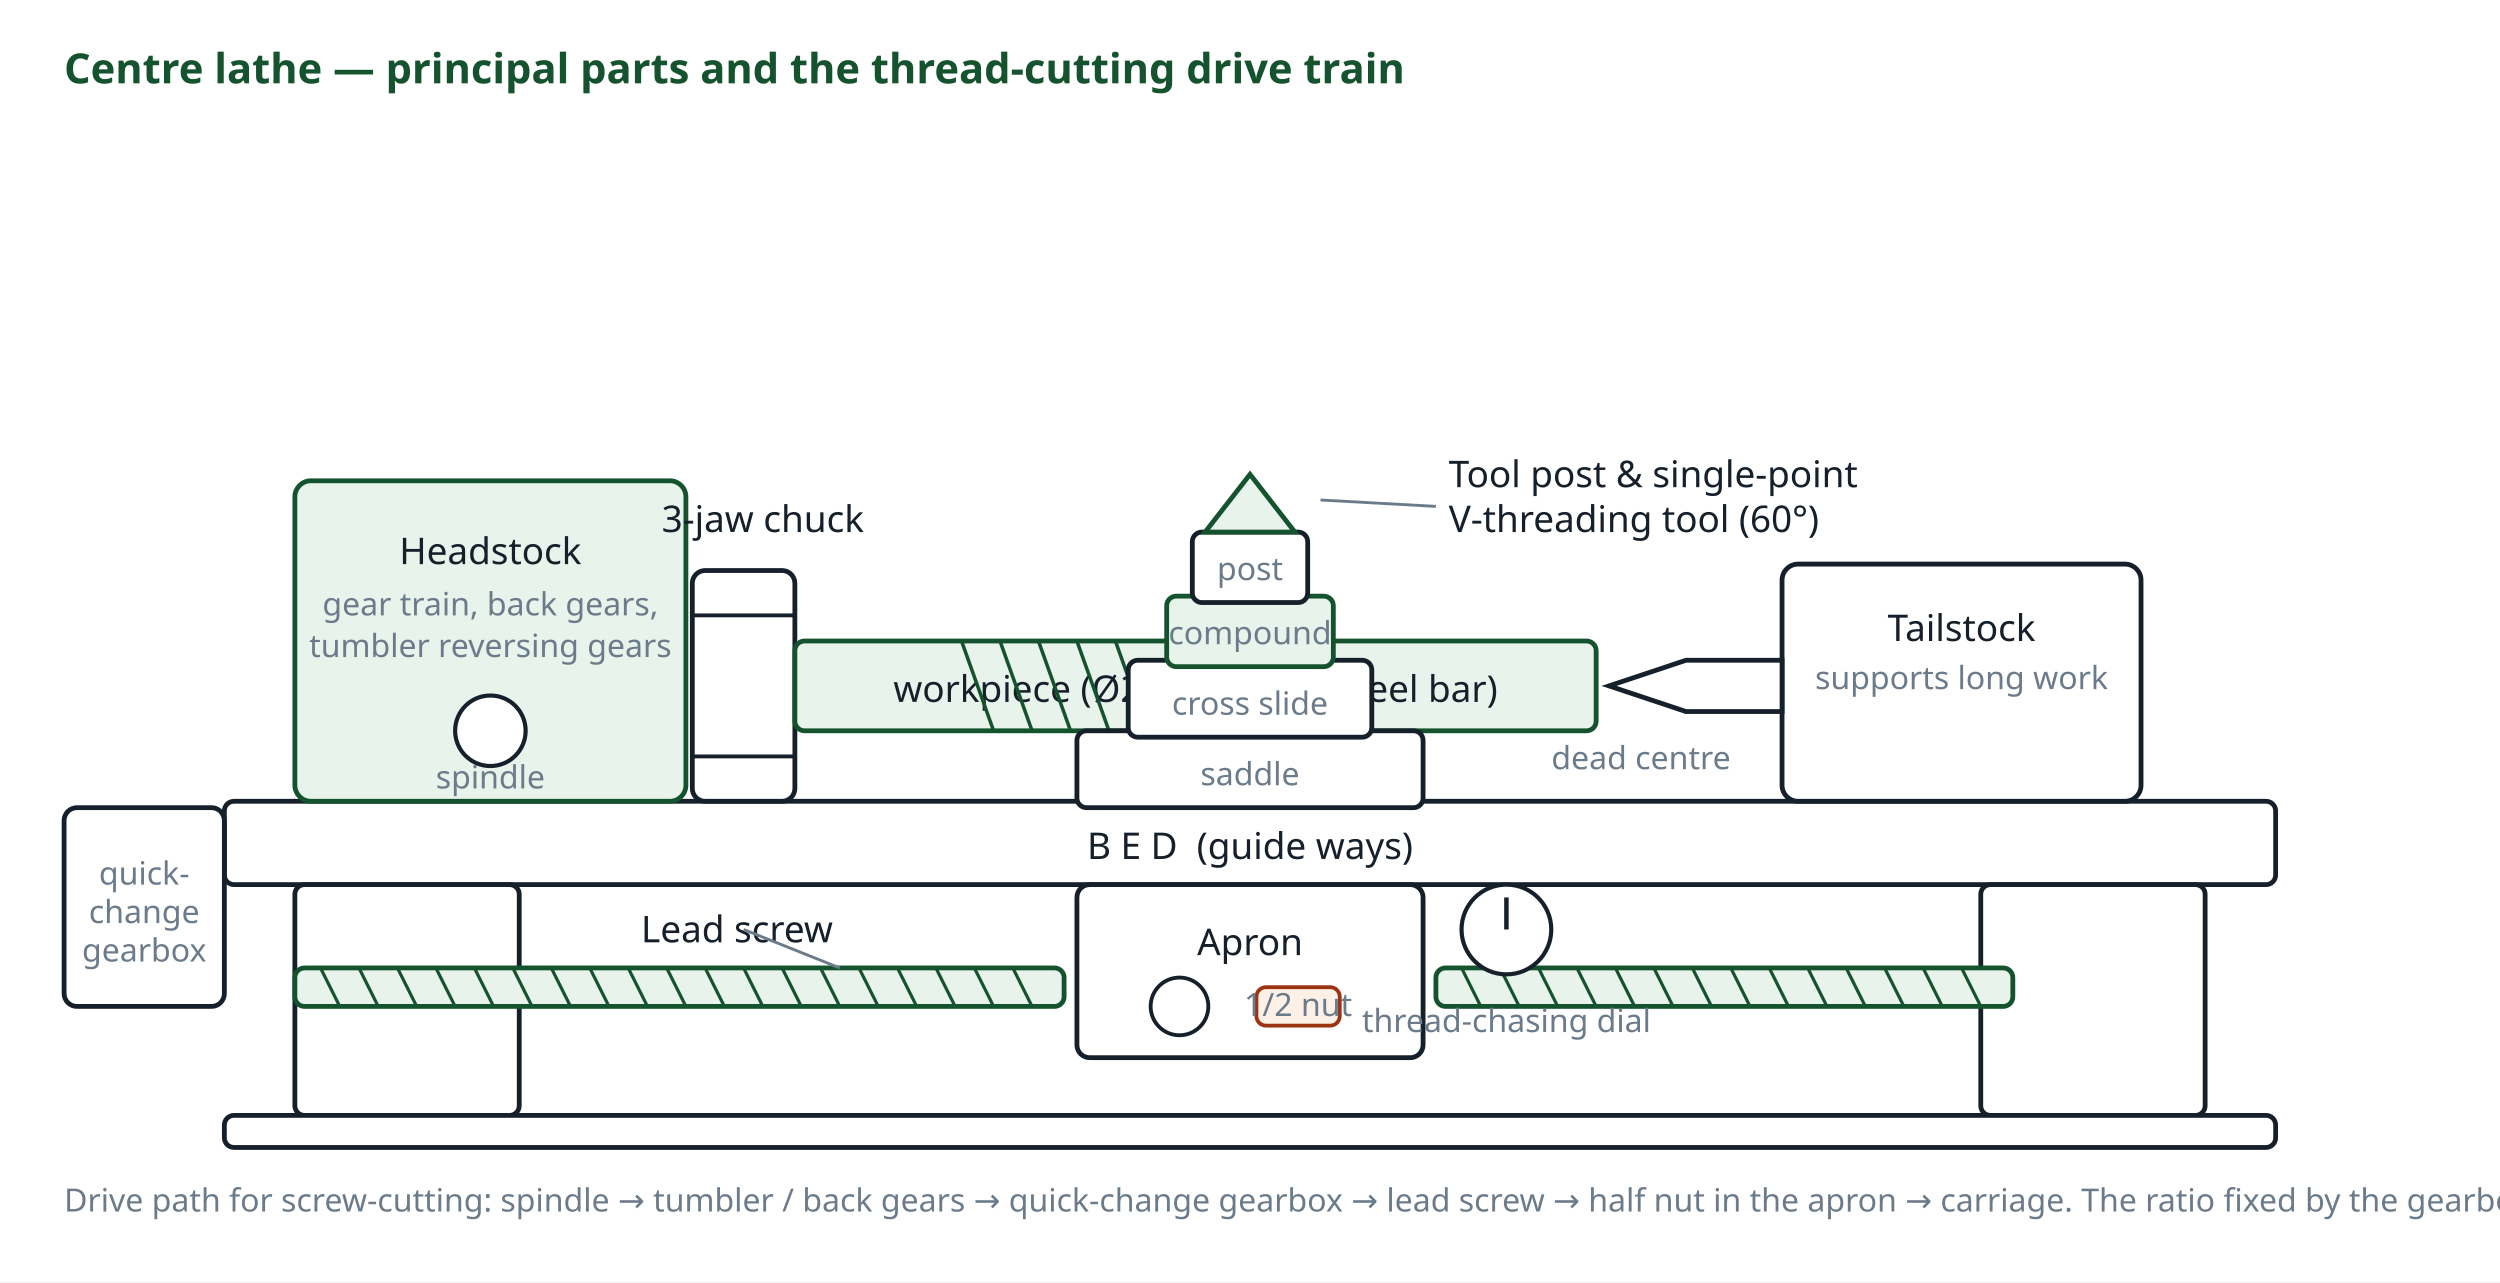
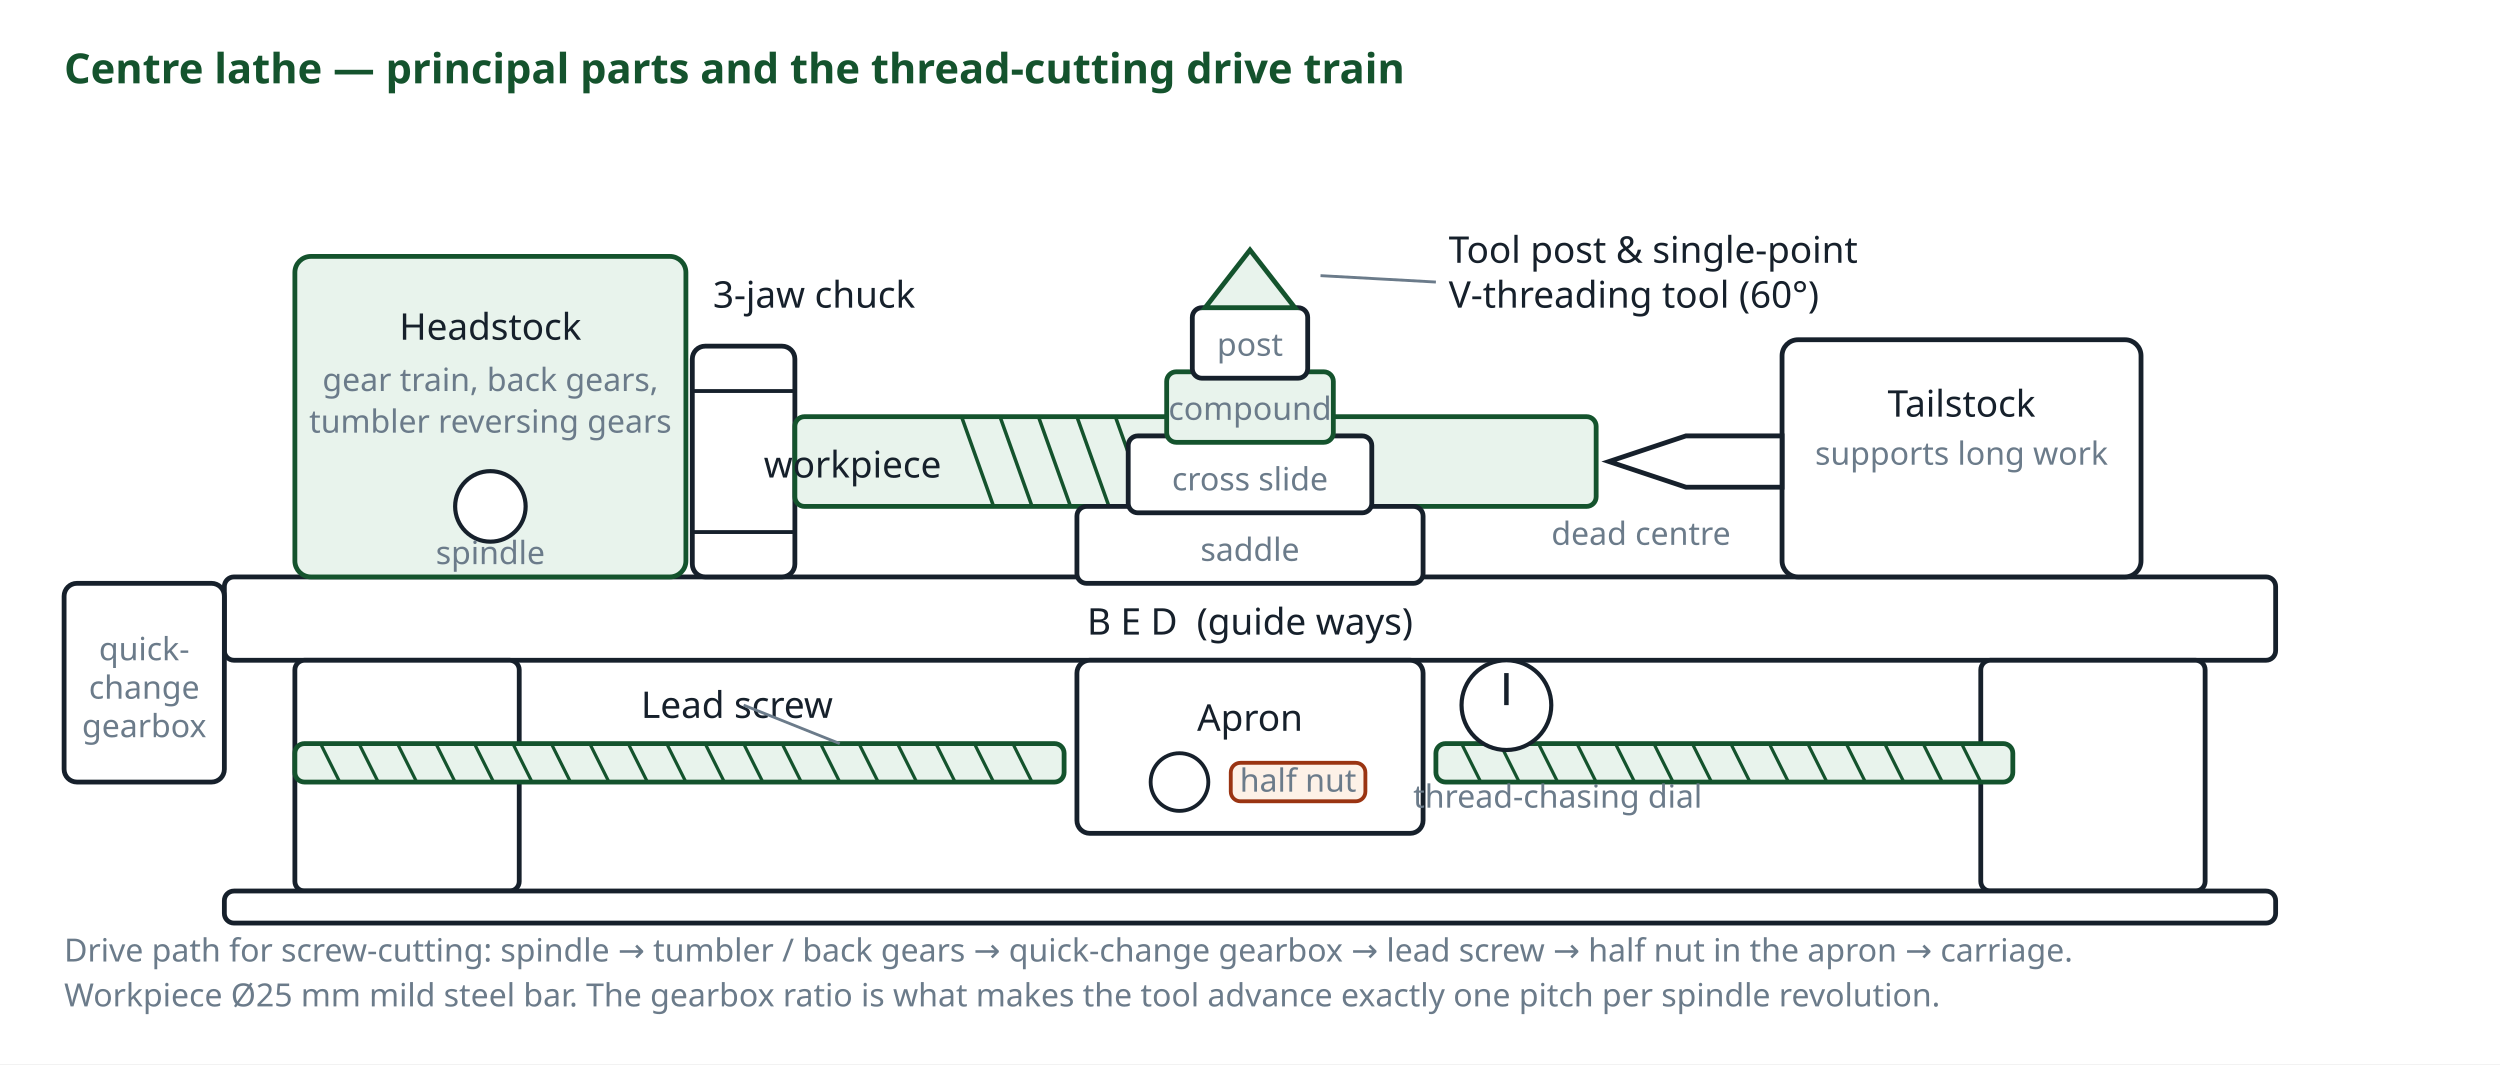
- <svg xmlns="http://www.w3.org/2000/svg" viewBox="0 0 780 400" role="img" aria-label="Schematic elevation of a centre lathe with principal parts labelled">
+ <svg xmlns="http://www.w3.org/2000/svg" viewBox="0 0 780 332" role="img" aria-label="Schematic elevation of a centre lathe with principal parts labelled">
  <style>
    .lbl{font-family:ui-sans-serif,system-ui,"Segoe UI",sans-serif;font-size:11.5px;fill:#16202b}
    .sm{font-family:ui-sans-serif,system-ui,"Segoe UI",sans-serif;font-size:10px;fill:#6b7b8a}
    .ttl{font-family:ui-sans-serif,system-ui,"Segoe UI",sans-serif;font-size:13px;font-weight:600;fill:#14532d}
    .m{fill:#fff;stroke:#16202b;stroke-width:1.5}
    .m2{fill:#e8f3ec;stroke:#14532d;stroke-width:1.5}
    .ld{stroke:#6b7b8a;stroke-width:.9;fill:none}
  </style>
-   <rect width="780" height="400" fill="#fff" />
+   <rect width="780" height="332" fill="#fff" />
  <text class="ttl" x="20" y="26">Centre lathe — principal parts and the thread-cutting drive train</text>
-   <rect class="m" x="70" y="250" width="640" height="26" rx="3" />
-   <text class="lbl" x="390" y="268" text-anchor="middle">B E D  (guide ways)</text>
-   <rect class="m" x="92" y="276" width="70" height="72" rx="3" />
-   <rect class="m" x="618" y="276" width="70" height="72" rx="3" />
-   <rect class="m" x="70" y="348" width="640" height="10" rx="3" />
-   <rect class="m2" x="92" y="150" width="122" height="100" rx="5" />
-   <text class="lbl" x="153" y="176" text-anchor="middle">Headstock</text>
-   <text class="sm" x="153" y="192" text-anchor="middle">gear train, back gears,</text>
-   <text class="sm" x="153" y="205" text-anchor="middle">tumbler reversing gears</text>
-   <circle cx="153" cy="228" r="11" fill="#fff" stroke="#16202b" stroke-width="1.3" />
-   <text class="sm" x="153" y="246" text-anchor="middle">spindle</text>
-   <g transform="translate(232,214)">
-     <rect class="m" x="-16" y="-36" width="32" height="72" rx="4" />
-     <path d="M-16 -22 h32 M-16 22 h32" stroke="#16202b" stroke-width="1.2" />
-     <text class="lbl" x="6" y="-48" text-anchor="middle">3-jaw chuck</text>
+   <g transform="translate(0,-70)">
+     <rect class="m" x="70" y="250" width="640" height="26" rx="3" />
+     <text class="lbl" x="390" y="268" text-anchor="middle">B E D  (guide ways)</text>
+     <rect class="m" x="92" y="276" width="70" height="72" rx="3" />
+     <rect class="m" x="618" y="276" width="70" height="72" rx="3" />
+     <rect class="m" x="70" y="348" width="640" height="10" rx="3" />
+     <rect class="m2" x="92" y="150" width="122" height="100" rx="5" />
+     <text class="lbl" x="153" y="176" text-anchor="middle">Headstock</text>
+     <text class="sm" x="153" y="192" text-anchor="middle">gear train, back gears,</text>
+     <text class="sm" x="153" y="205" text-anchor="middle">tumbler reversing gears</text>
+     <circle cx="153" cy="228" r="11" fill="#fff" stroke="#16202b" stroke-width="1.3" />
+     <text class="sm" x="153" y="246" text-anchor="middle">spindle</text>
+     <g transform="translate(232,214)">
+       <rect class="m" x="-16" y="-36" width="32" height="72" rx="4" />
+       <path d="M-16 -22 h32 M-16 22 h32" stroke="#16202b" stroke-width="1.2" />
+       <text class="lbl" x="22" y="-48" text-anchor="middle">3-jaw chuck</text>
+     </g>
+     <rect class="m2" x="248" y="200" width="250" height="28" rx="3" />
+     <text class="lbl" x="266" y="219" text-anchor="middle">workpiece</text>
+     <g stroke="#14532d" stroke-width="1.1" fill="none">
+       <path d="M300 200 l10 28 M312 200 l10 28 M324 200 l10 28 M336 200 l10 28 M348 200 l10 28" />
+     </g>
+     <rect class="m" x="556" y="176" width="112" height="74" rx="5" />
+     <text class="lbl" x="612" y="200" text-anchor="middle">Tailstock</text>
+     <text class="sm" x="612" y="215" text-anchor="middle">supports long work</text>
+     <path class="m" d="M556 206 h-30 l-24 8 l24 8 h30 z" />
+     <text class="sm" x="512" y="240" text-anchor="middle">dead centre</text>
+     <g>
+       <rect class="m2" x="330" y="250" width="120" height="0" />
+       <rect class="m" x="336" y="228" width="108" height="24" rx="3" />
+       <text class="sm" x="390" y="245" text-anchor="middle">saddle</text>
+       <rect class="m" x="352" y="206" width="76" height="24" rx="3" />
+       <text class="sm" x="390" y="223" text-anchor="middle">cross slide</text>
+       <rect class="m2" x="364" y="186" width="52" height="22" rx="3" />
+       <text class="sm" x="390" y="201" text-anchor="middle">compound</text>
+       <rect class="m" x="372" y="166" width="36" height="22" rx="3" />
+       <text class="sm" x="390" y="181" text-anchor="middle">post</text>
+       <path class="m2" d="M390 148 l14 18 h-28 z" />
+       <text class="lbl" x="452" y="152">Tool post &amp; single-point</text>
+       <text class="lbl" x="452" y="166">V-threading tool (60°)</text>
+       <path class="ld" d="M448 158 L412 156" />
+       <rect class="m" x="336" y="276" width="108" height="54" rx="4" />
+       <text class="lbl" x="390" y="298" text-anchor="middle">Apron</text>
+       <circle cx="368" cy="314" r="9" fill="#fff" stroke="#16202b" stroke-width="1.2" />
+       <rect x="384" y="308" width="42" height="12" rx="3" fill="#fdf1e7" stroke="#9a3412" stroke-width="1.2" />
+       <text class="sm" x="405" y="317" text-anchor="middle">half nut</text>
+     </g>
+     <rect class="m2" x="92" y="302" width="240" height="12" rx="3" />
+     <rect class="m2" x="448" y="302" width="180" height="12" rx="3" />
+     <g stroke="#14532d" stroke-width="1" fill="none">
+       <path d="M100 302 l6 12 M112 302 l6 12 M124 302 l6 12 M136 302 l6 12 M148 302 l6 12 M160 302 l6 12 M172 302 l6 12 M184 302 l6 12 M196 302 l6 12 M208 302 l6 12 M220 302 l6 12 M232 302 l6 12 M244 302 l6 12 M256 302 l6 12 M268 302 l6 12 M280 302 l6 12 M292 302 l6 12 M304 302 l6 12 M316 302 l6 12" />
+       <path d="M456 302 l6 12 M468 302 l6 12 M480 302 l6 12 M492 302 l6 12 M504 302 l6 12 M516 302 l6 12 M528 302 l6 12 M540 302 l6 12 M552 302 l6 12 M564 302 l6 12 M576 302 l6 12 M588 302 l6 12 M600 302 l6 12 M612 302 l6 12" />
+     </g>
+     <text class="lbl" x="200" y="294">Lead screw</text>
+     <path class="ld" d="M232 290 L262 302" />
+     <rect class="m" x="92" y="322" width="0" height="0" />
+     <rect class="m2" x="92" y="276" width="70" height="0" />
+     <rect class="m" x="20" y="252" width="50" height="62" rx="4" />
+     <text class="sm" x="45" y="276" text-anchor="middle">quick-</text>
+     <text class="sm" x="45" y="288" text-anchor="middle">change</text>
+     <text class="sm" x="45" y="300" text-anchor="middle">gearbox</text>
+     <circle cx="470" cy="290" r="14" fill="#fff" stroke="#16202b" stroke-width="1.3" />
+     <path d="M470 290 v-10" stroke="#16202b" stroke-width="1.4" />
+     <text class="sm" x="486" y="322" text-anchor="middle">thread-chasing dial</text>
+     <text class="sm" x="20" y="370">Drive path for screw-cutting: spindle → tumbler / back gears → quick-change gearbox → lead screw → half nut in the apron → carriage.</text>
+     <text class="sm" x="20" y="384">Workpiece Ø25 mm mild steel bar. The gearbox ratio is what makes the tool advance exactly one pitch per spindle revolution.</text>
  </g>
-   <rect class="m2" x="248" y="200" width="250" height="28" rx="3" />
-   <text class="lbl" x="373" y="219" text-anchor="middle">workpiece (Ø25 mm mild steel bar)</text>
-   <g stroke="#14532d" stroke-width="1.1" fill="none">
-     <path d="M300 200 l10 28 M312 200 l10 28 M324 200 l10 28 M336 200 l10 28 M348 200 l10 28" />
-   </g>
-   <rect class="m" x="556" y="176" width="112" height="74" rx="5" />
-   <text class="lbl" x="612" y="200" text-anchor="middle">Tailstock</text>
-   <text class="sm" x="612" y="215" text-anchor="middle">supports long work</text>
-   <path class="m" d="M556 206 h-30 l-24 8 l24 8 h30 z" />
-   <text class="sm" x="512" y="240" text-anchor="middle">dead centre</text>
-   <g>
-     <rect class="m2" x="330" y="250" width="120" height="0" />
-     <rect class="m" x="336" y="228" width="108" height="24" rx="3" />
-     <text class="sm" x="390" y="245" text-anchor="middle">saddle</text>
-     <rect class="m" x="352" y="206" width="76" height="24" rx="3" />
-     <text class="sm" x="390" y="223" text-anchor="middle">cross slide</text>
-     <rect class="m2" x="364" y="186" width="52" height="22" rx="3" />
-     <text class="sm" x="390" y="201" text-anchor="middle">compound</text>
-     <rect class="m" x="372" y="166" width="36" height="22" rx="3" />
-     <text class="sm" x="390" y="181" text-anchor="middle">post</text>
-     <path class="m2" d="M390 148 l14 18 h-28 z" />
-     <text class="lbl" x="452" y="152">Tool post &amp; single-point</text>
-     <text class="lbl" x="452" y="166">V-threading tool (60°)</text>
-     <path class="ld" d="M448 158 L412 156" />
-     <rect class="m" x="336" y="276" width="108" height="54" rx="4" />
-     <text class="lbl" x="390" y="298" text-anchor="middle">Apron</text>
-     <circle cx="368" cy="314" r="9" fill="#fff" stroke="#16202b" stroke-width="1.2" />
-     <rect x="392" y="308" width="26" height="12" rx="3" fill="#fdf1e7" stroke="#9a3412" stroke-width="1.2" />
-     <text class="sm" x="405" y="317" text-anchor="middle">1/2 nut</text>
-   </g>
-   <rect class="m2" x="92" y="302" width="240" height="12" rx="3" />
-   <rect class="m2" x="448" y="302" width="180" height="12" rx="3" />
-   <g stroke="#14532d" stroke-width="1" fill="none">
-     <path d="M100 302 l6 12 M112 302 l6 12 M124 302 l6 12 M136 302 l6 12 M148 302 l6 12 M160 302 l6 12 M172 302 l6 12 M184 302 l6 12 M196 302 l6 12 M208 302 l6 12 M220 302 l6 12 M232 302 l6 12 M244 302 l6 12 M256 302 l6 12 M268 302 l6 12 M280 302 l6 12 M292 302 l6 12 M304 302 l6 12 M316 302 l6 12" />
-     <path d="M456 302 l6 12 M468 302 l6 12 M480 302 l6 12 M492 302 l6 12 M504 302 l6 12 M516 302 l6 12 M528 302 l6 12 M540 302 l6 12 M552 302 l6 12 M564 302 l6 12 M576 302 l6 12 M588 302 l6 12 M600 302 l6 12 M612 302 l6 12" />
-   </g>
-   <text class="lbl" x="200" y="294">Lead screw</text>
-   <path class="ld" d="M232 290 L262 302" />
-   <rect class="m" x="92" y="322" width="0" height="0" />
-   <rect class="m2" x="92" y="276" width="70" height="0" />
-   <rect class="m" x="20" y="252" width="50" height="62" rx="4" />
-   <text class="sm" x="45" y="276" text-anchor="middle">quick-</text>
-   <text class="sm" x="45" y="288" text-anchor="middle">change</text>
-   <text class="sm" x="45" y="300" text-anchor="middle">gearbox</text>
-   <circle cx="470" cy="290" r="14" fill="#fff" stroke="#16202b" stroke-width="1.3" />
-   <path d="M470 290 v-10" stroke="#16202b" stroke-width="1.4" />
-   <text class="sm" x="470" y="322" text-anchor="middle">thread-chasing dial</text>
-   <text class="sm" x="20" y="378">Drive path for screw-cutting: spindle → tumbler / back gears → quick-change gearbox → lead screw → half nut in the apron → carriage. The ratio fixed by the gearbox is what makes the tool advance exactly one pitch per spindle revolution.</text>
</svg>
